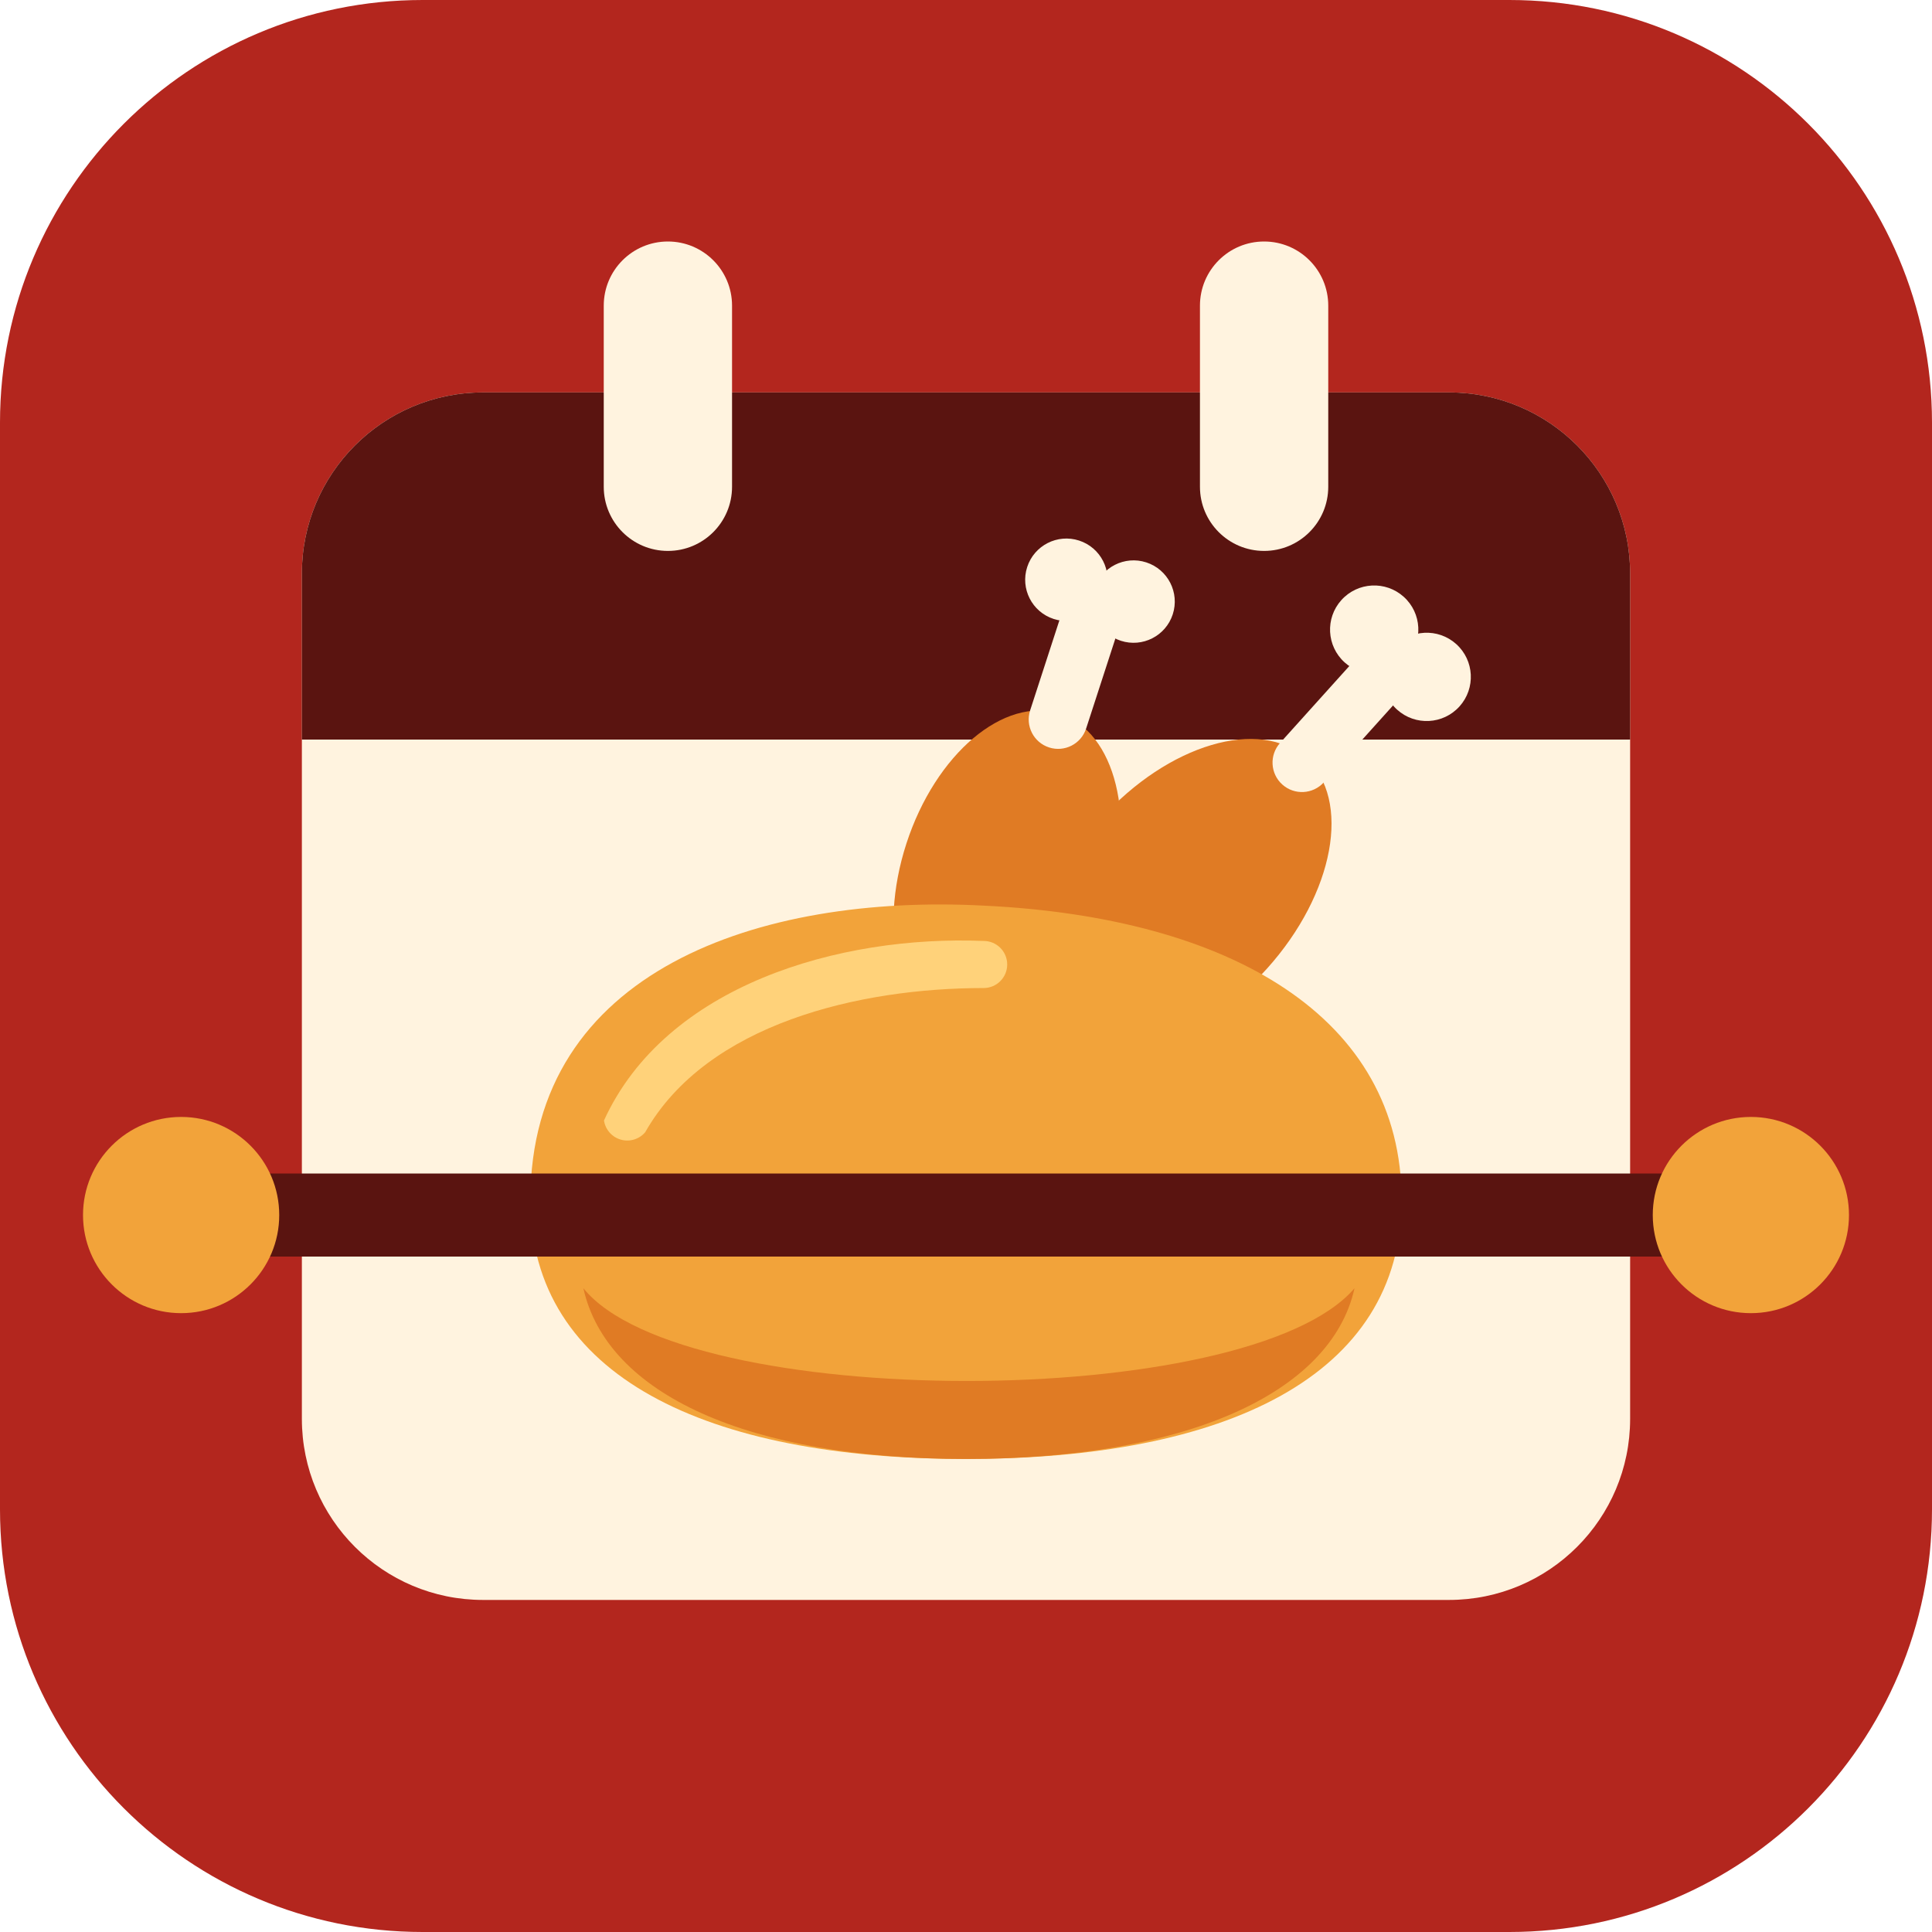
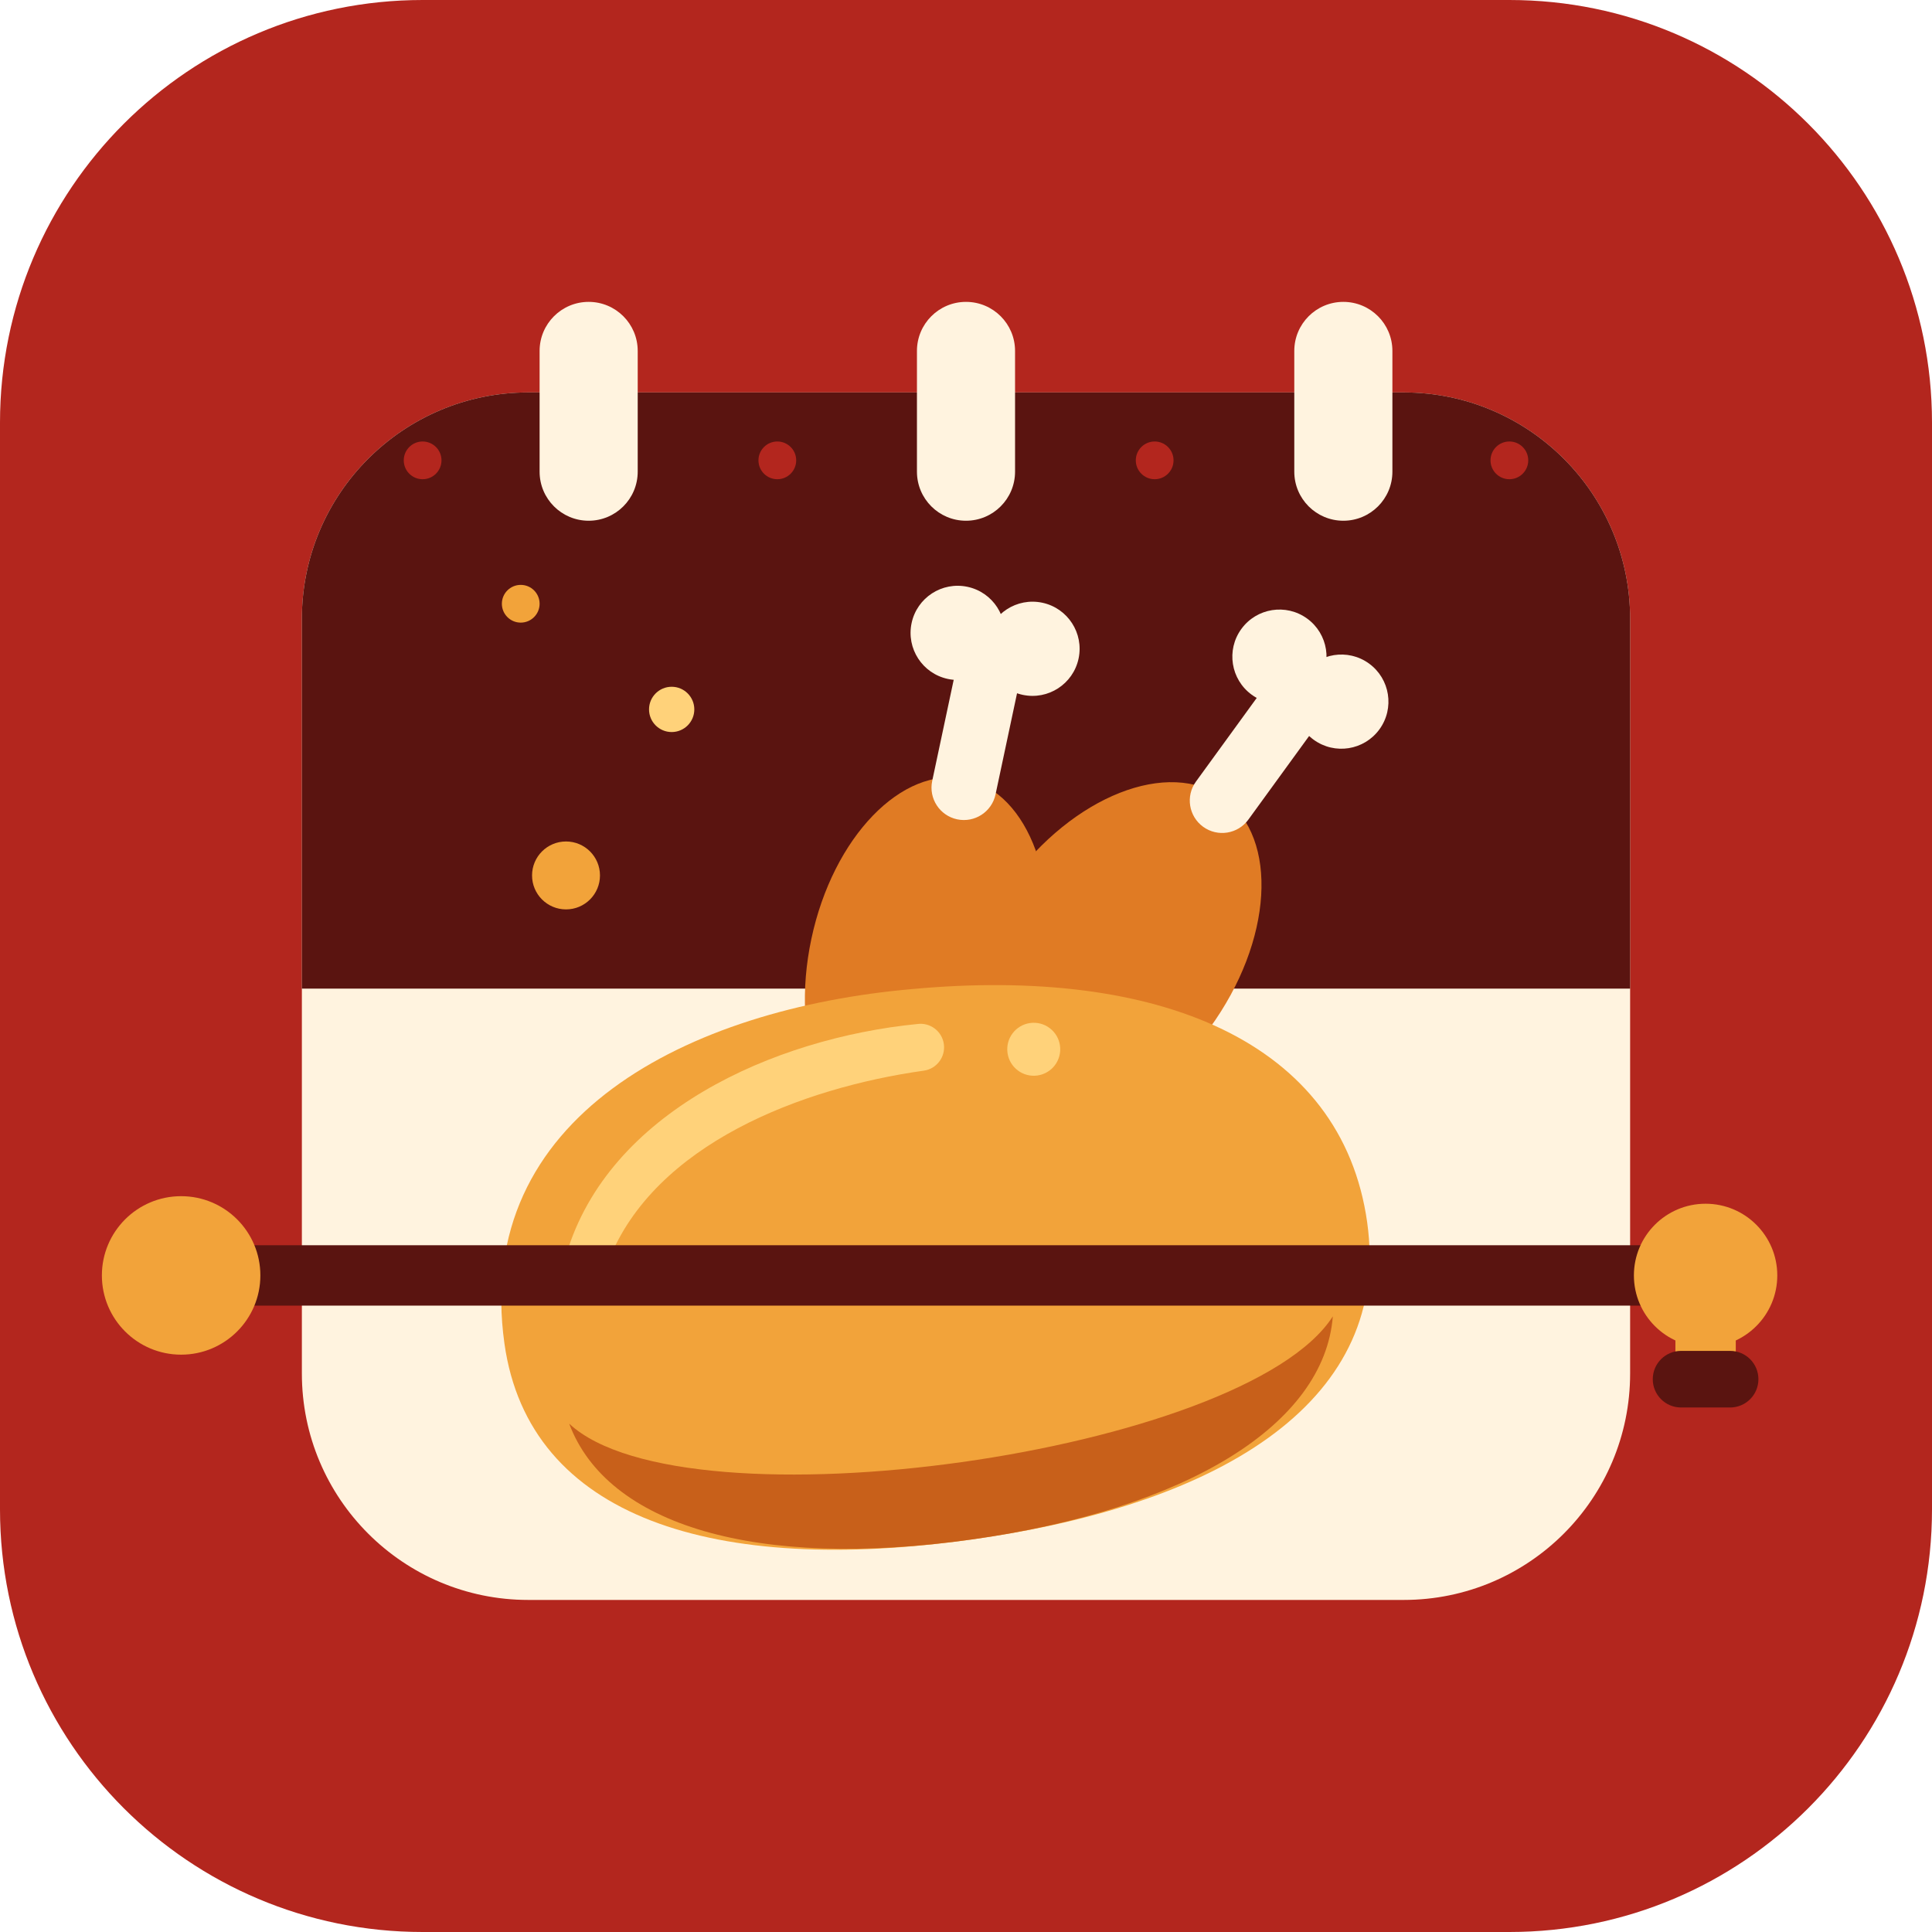
<svg xmlns="http://www.w3.org/2000/svg" viewBox="0 0 512 512">
  <rect id="tile" width="512" height="512" rx="112" fill="#b3261e" />
-   <rect id="page" x="80" y="104" width="352" height="320" rx="48" fill="#fff3df" />
-   <path id="header" d="M80 152a48 48 0 0 1 48-48h256a48 48 0 0 1 48 48v44H80Z" fill="#5a1410" />
+   <rect id="page" x="80" y="104" width="352" height="320" rx="60" fill="#fff3df" />
+   <g id="header">
+     <path d="M80 164a60 60 0 0 1 60-60h232a60 60 0 0 1 60 60V262H80Z" fill="#5a1410" />
+     <circle cx="112" cy="122" r="5" fill="#b3261e" />
+     <circle cx="206" cy="122" r="5" fill="#b3261e" />
+     <circle cx="306" cy="122" r="5" fill="#b3261e" />
+     <circle cx="400" cy="122" r="5" fill="#b3261e" />
+     <circle cx="150" cy="232" r="9" fill="#f2a33a" />
+     <circle cx="178" cy="188" r="6" fill="#ffd27a" />
+     <circle cx="138" cy="160" r="5" fill="#f2a33a" />
+   </g>
  <g id="rings" fill="#fff3df">
-     <rect x="160" y="64" width="34" height="82" rx="17" />
-     <rect x="318" y="64" width="34" height="82" rx="17" />
+     <rect x="143" y="80" width="26" height="58" rx="13" />
+     <rect x="243" y="80" width="26" height="58" rx="13" />
+     <rect x="343" y="80" width="26" height="58" rx="13" />
  </g>
-   <g id="chicken" transform="translate(256 318) scale(.78) translate(-256 -300)">
-     <g transform="rotate(-48 330 196)">
-       <ellipse cx="330" cy="196" rx="62" ry="38" fill="#e07b24" />
+   <g id="chicken" transform="translate(248 340) rotate(-8) scale(0.78) translate(-256 -300)">
+     <g transform="rotate(-46 330 198)">
+       <ellipse cx="330" cy="198" rx="66" ry="42" fill="#e07b24" />
      <g fill="#fff3df">
-         <rect x="380" y="186" width="56" height="20" rx="10" />
-         <circle cx="440" cy="184" r="15" />
-         <circle cx="440" cy="208" r="15" />
+         <rect x="384" y="187" width="58" height="22" rx="11" />
+         <circle cx="446" cy="185" r="16" />
+         <circle cx="446" cy="211" r="16" />
      </g>
    </g>
-     <g transform="rotate(-72 270 190)">
-       <ellipse cx="270" cy="190" rx="58" ry="36" fill="#e07b24" />
+     <g transform="rotate(-70 268 192)">
+       <ellipse cx="268" cy="192" rx="64" ry="40" fill="#e07b24" />
      <g fill="#fff3df">
-         <rect x="316" y="180" width="52" height="20" rx="10" />
-         <circle cx="372" cy="178" r="14" />
-         <circle cx="372" cy="202" r="14" />
+         <rect x="318" y="181" width="58" height="22" rx="11" />
+         <circle cx="380" cy="179" r="16" />
+         <circle cx="380" cy="205" r="16" />
      </g>
    </g>
    <path d="M108 300C108 222 186 196 262 200C346 204 404 238 404 300C404 360 344 388 256 388C168 388 108 360 108 300Z" fill="#f2a33a" />
    <path d="M133 273C154 227 213 210 262 212A8 8 0 0 1 262 228C220 228 168 240 147 277A8 8 0 0 1 133 273Z" fill="#ffd27a" />
-     <path d="M126 330C160 372 352 372 388 330C380 366 330 388 256 388C182 388 134 366 126 330Z" fill="#e07b24" />
+     <circle cx="300" cy="226" r="9" fill="#ffd27a" />
+     <path d="M126 330C160 372 352 372 388 330C380 366 330 388 256 388C182 388 134 366 126 330Z" fill="#c8601a" />
  </g>
  <g id="spit">
-     <rect x="40" y="311" width="432" height="22" rx="11" fill="#5a1410" />
-     <circle cx="48" cy="322" r="26" fill="#f2a33a" />
-     <circle cx="464" cy="322" r="26" fill="#f2a33a" />
+     <rect x="40" y="330" width="420" height="16" rx="8" fill="#5a1410" />
+     <circle cx="48" cy="338" r="21" fill="#f2a33a" />
+     <circle cx="452" cy="338" r="19" fill="#f2a33a" />
+     <rect x="444" y="338" width="16" height="30" rx="8" fill="#f2a33a" />
+     <rect x="438" y="358" width="28" height="15" rx="7.5" fill="#5a1410" />
  </g>
</svg>
